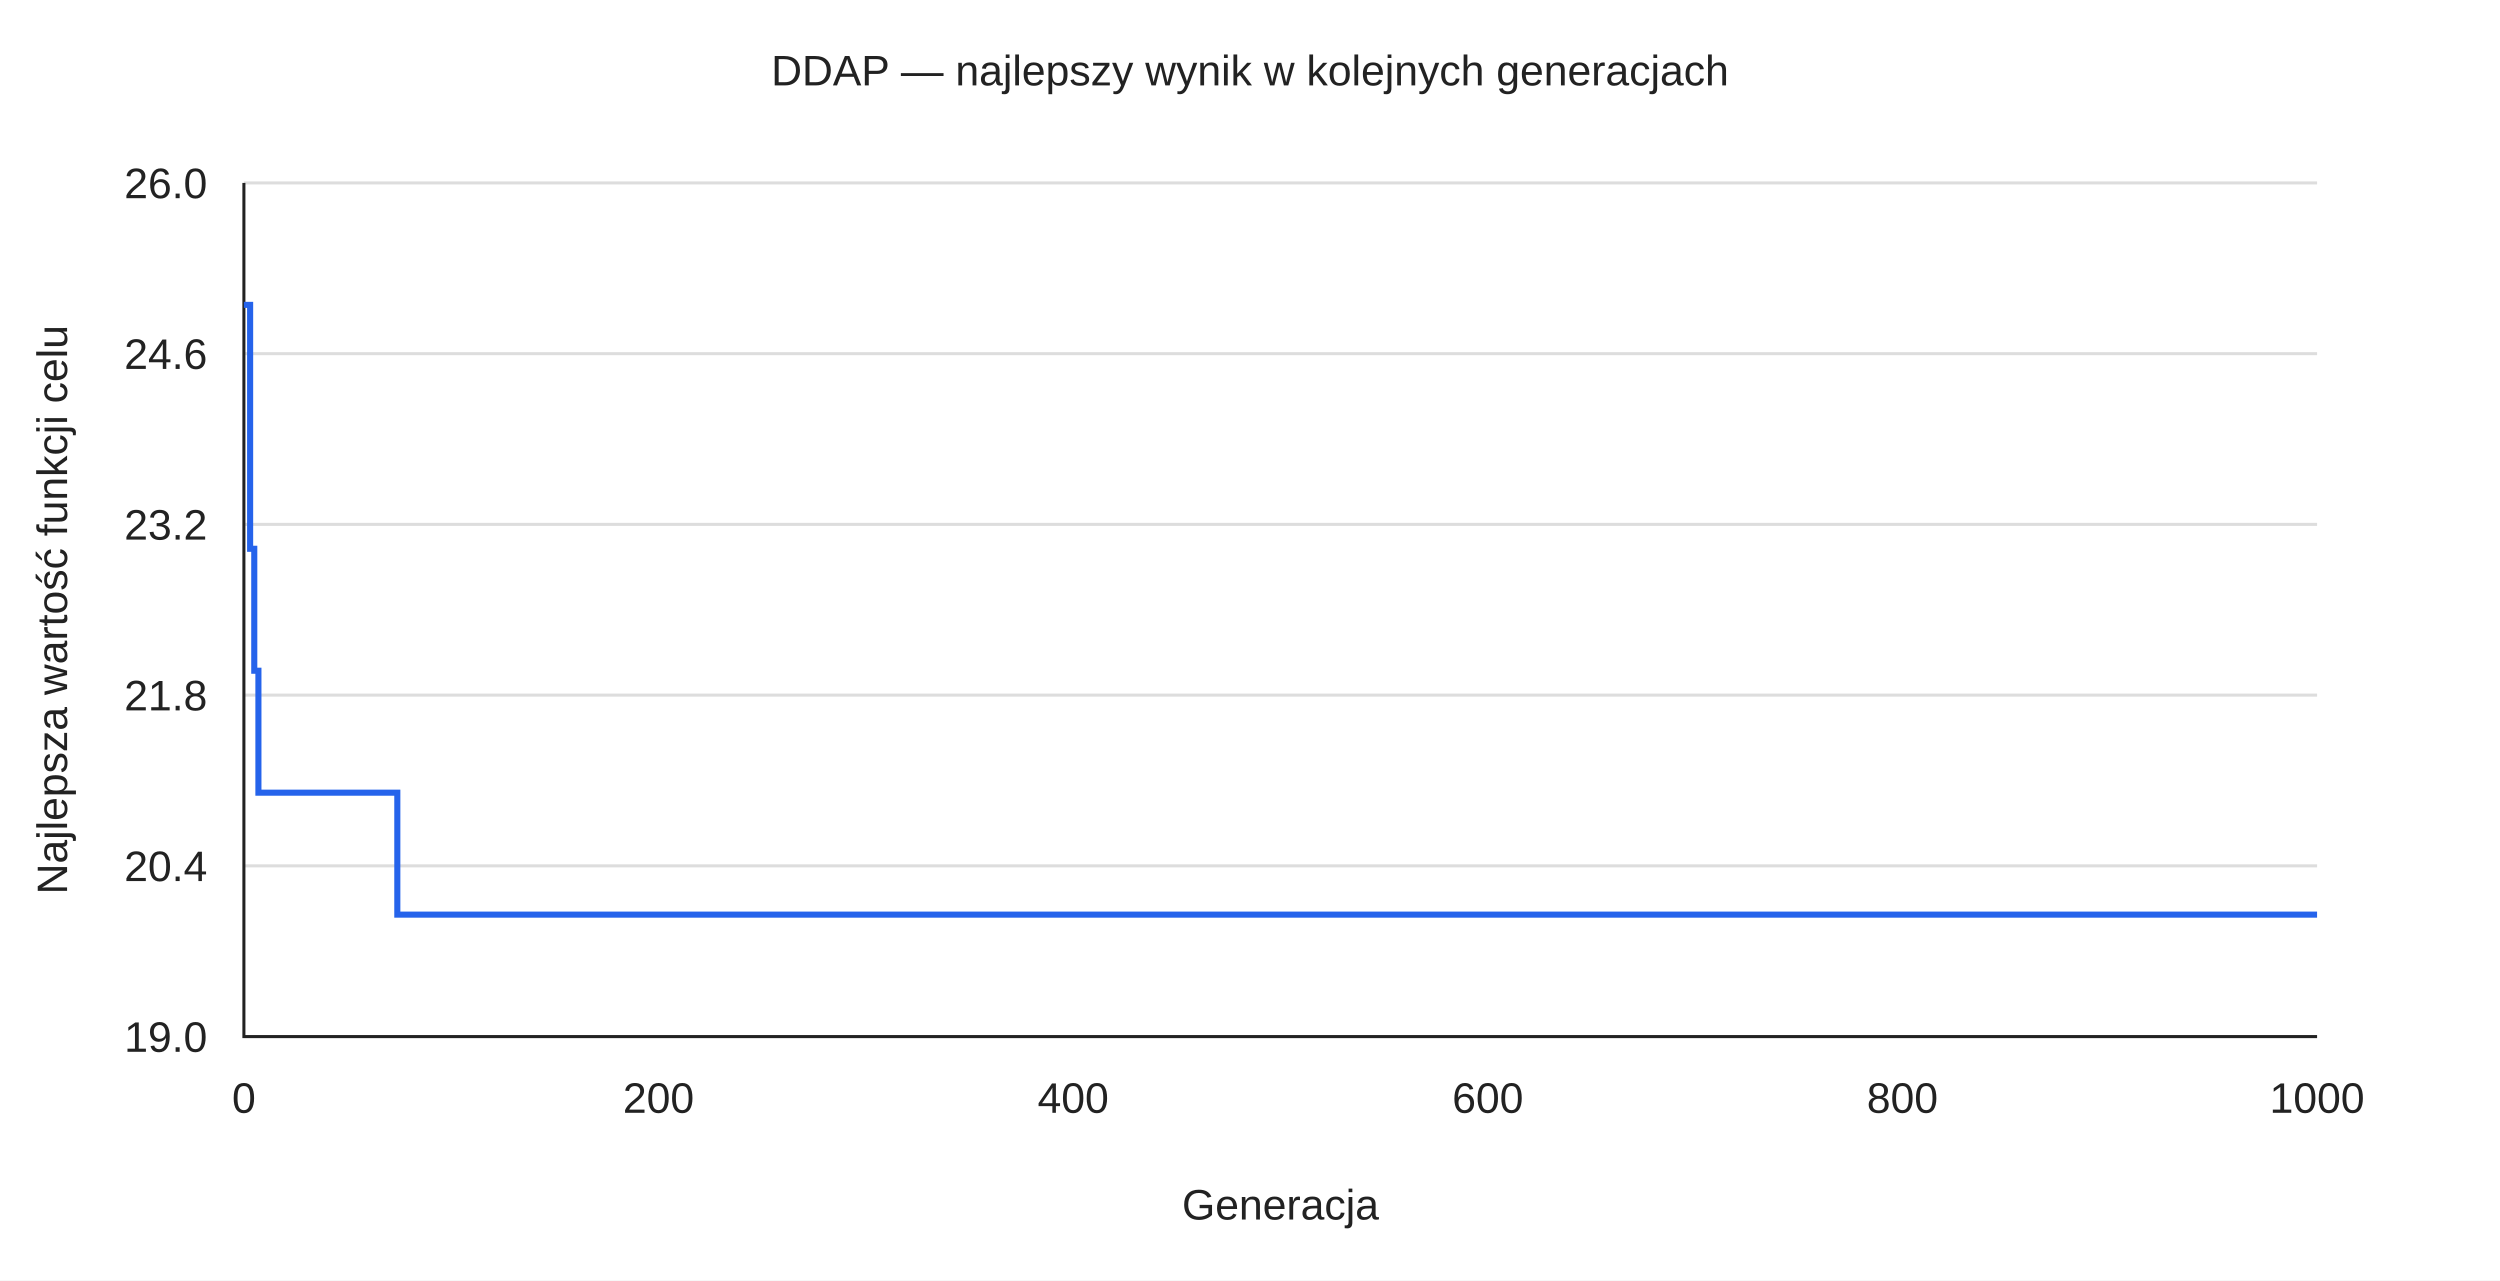
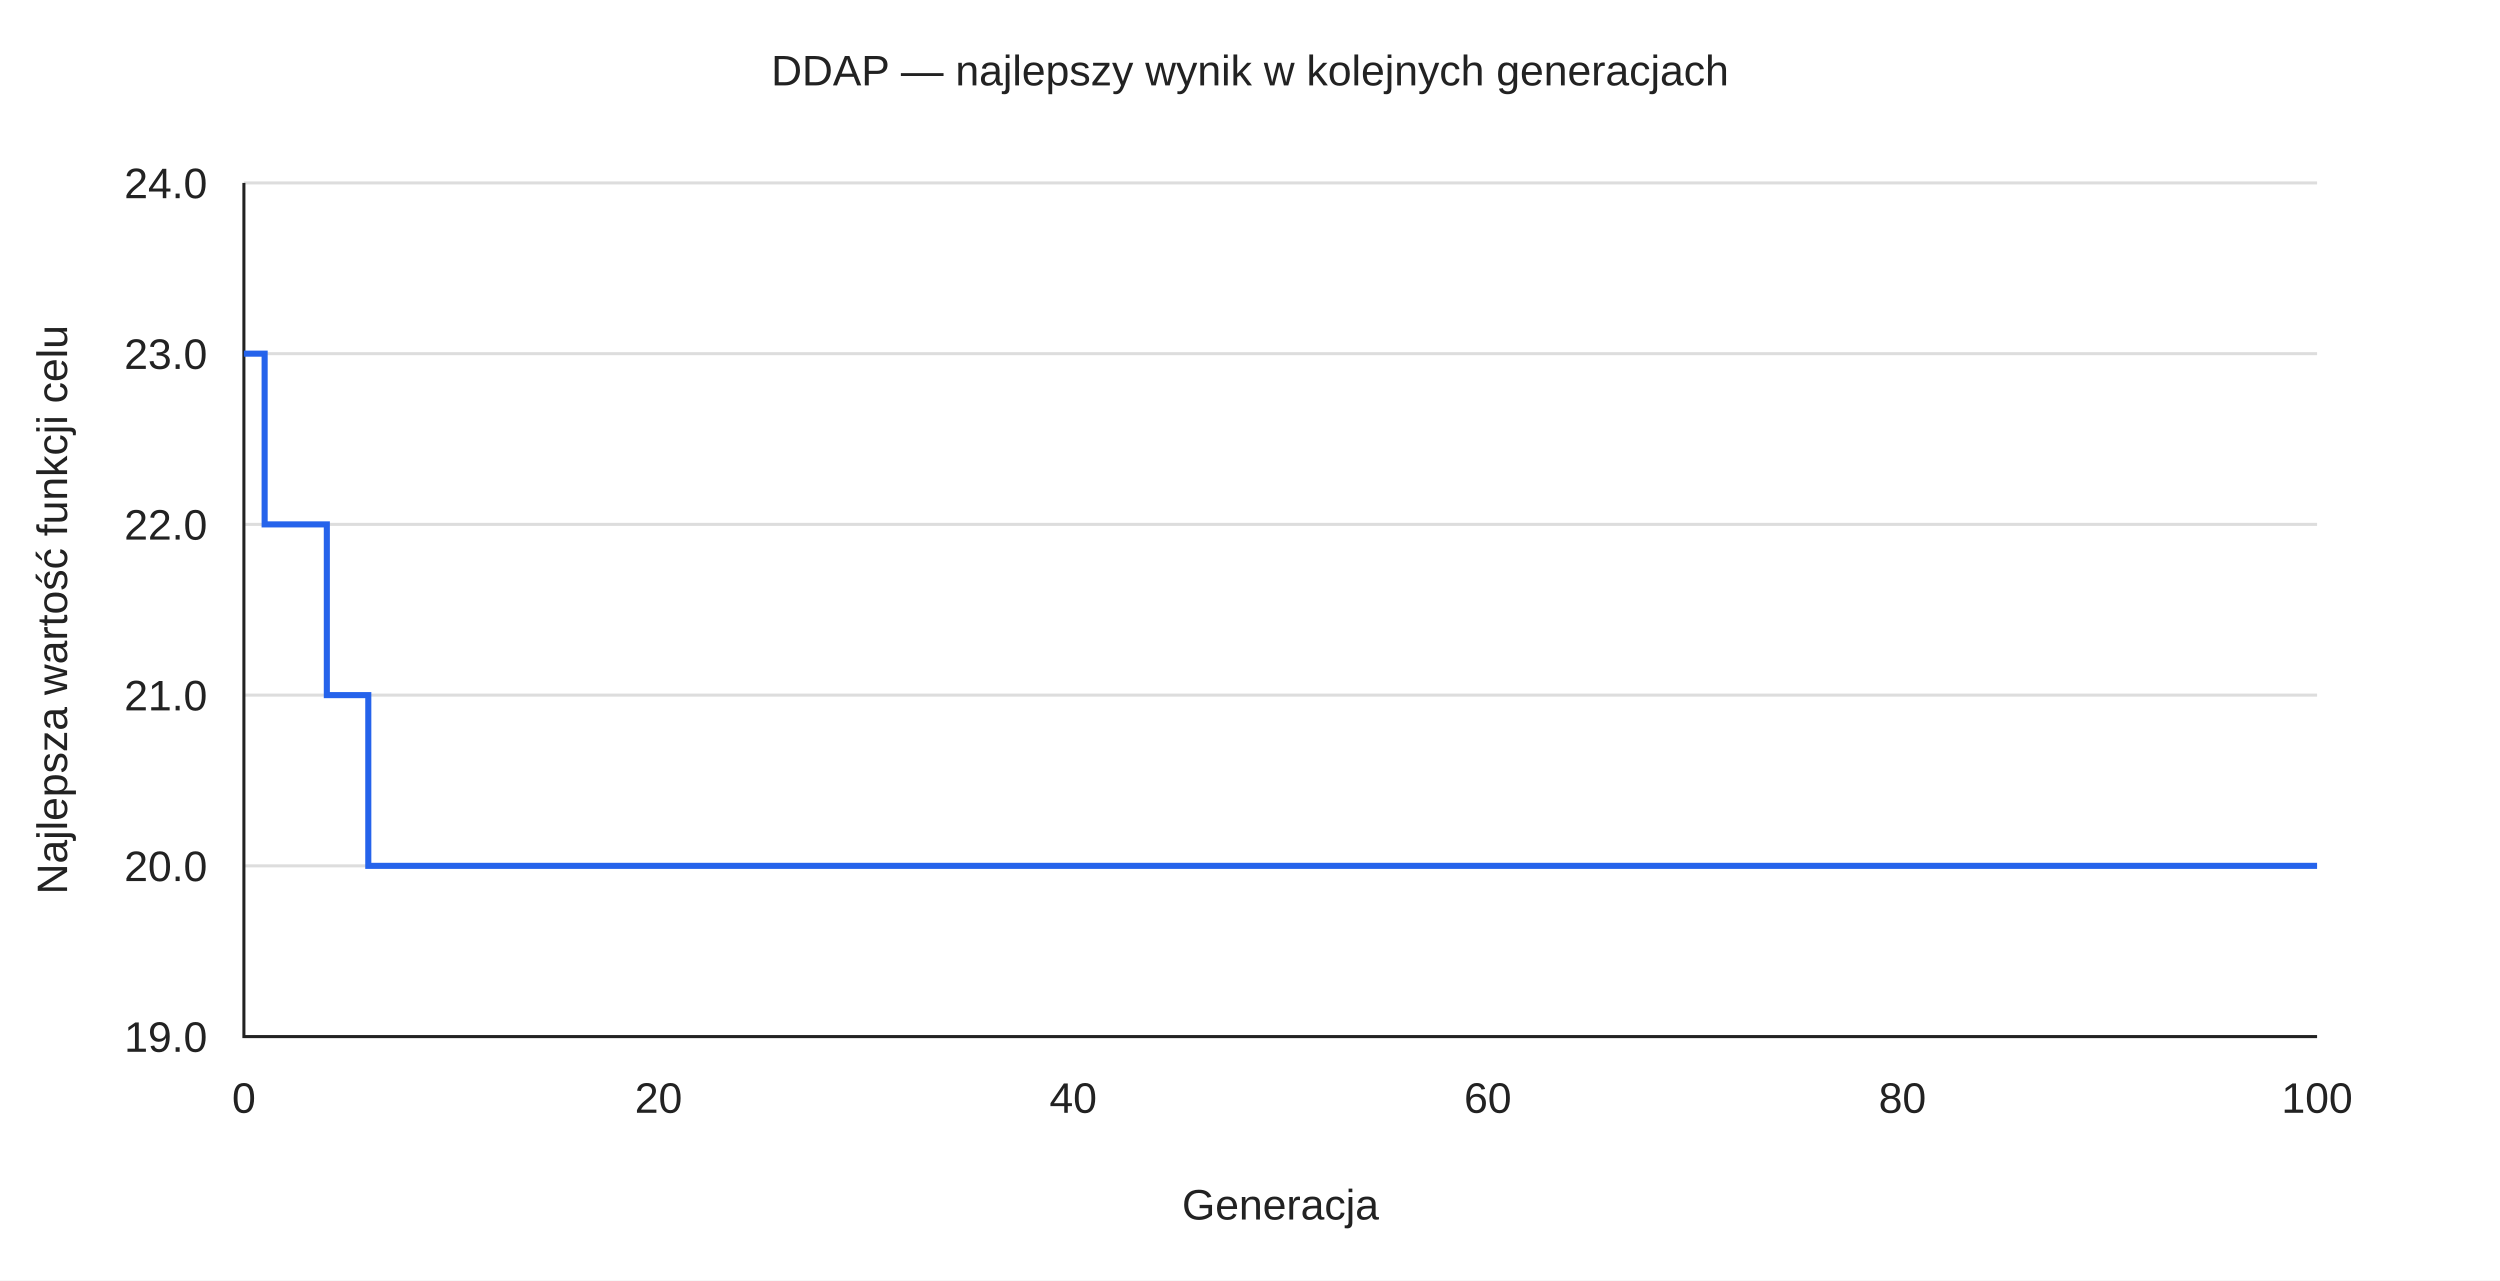
<svg xmlns="http://www.w3.org/2000/svg" width="820" height="420" viewBox="0 0 820 420">
  <rect width="820" height="420" fill="white" />
  <g font-family="Arial" font-size="14" fill="#222">
    <text x="410" y="28" text-anchor="middle">DDAP — najlepszy wynik w kolejnych generacjach</text>
    <line x1="80" y1="340.0" x2="760" y2="340.0" stroke="#ddd" />
    <text x="68" y="345.0" text-anchor="end">19.0</text>
    <text x="80.0" y="365" text-anchor="middle">0</text>
-     <line x1="80" y1="284" x2="760" y2="284" stroke="#ddd" />
-     <text x="68" y="289" text-anchor="end">20.4</text>
-     <text x="216.0" y="365" text-anchor="middle">200</text>
-     <line x1="80" y1="228" x2="760" y2="228" stroke="#ddd" />
-     <text x="68" y="233" text-anchor="end">21.8</text>
-     <text x="352.0" y="365" text-anchor="middle">400</text>
-     <line x1="80" y1="172" x2="760" y2="172" stroke="#ddd" />
-     <text x="68" y="177" text-anchor="end">23.2</text>
-     <text x="488.0" y="365" text-anchor="middle">600</text>
-     <line x1="80" y1="116" x2="760" y2="116" stroke="#ddd" />
-     <text x="68" y="121" text-anchor="end">24.6</text>
-     <text x="624.0" y="365" text-anchor="middle">800</text>
+     <line x1="80" y1="284.0" x2="760" y2="284.0" stroke="#ddd" />
+     <text x="68" y="289.0" text-anchor="end">20.0</text>
+     <text x="216.0" y="365" text-anchor="middle">20</text>
+     <line x1="80" y1="228.0" x2="760" y2="228.0" stroke="#ddd" />
+     <text x="68" y="233.0" text-anchor="end">21.0</text>
+     <text x="352.0" y="365" text-anchor="middle">40</text>
+     <line x1="80" y1="172.0" x2="760" y2="172.0" stroke="#ddd" />
+     <text x="68" y="177.0" text-anchor="end">22.0</text>
+     <text x="488.0" y="365" text-anchor="middle">60</text>
+     <line x1="80" y1="116.0" x2="760" y2="116.0" stroke="#ddd" />
+     <text x="68" y="121.0" text-anchor="end">23.0</text>
+     <text x="624.0" y="365" text-anchor="middle">80</text>
    <line x1="80" y1="60.0" x2="760" y2="60.0" stroke="#ddd" />
-     <text x="68" y="65.0" text-anchor="end">26.0</text>
-     <text x="760.0" y="365" text-anchor="middle">1000</text>
+     <text x="68" y="65.0" text-anchor="end">24.0</text>
+     <text x="760.0" y="365" text-anchor="middle">100</text>
    <path d="M80 60 V340 H760" fill="none" stroke="#222" />
-     <polyline points="80.00,100.00 80.68,100.00 80.68,100.00 81.36,100.00 81.36,100.00 82.04,100.00 82.04,180.00 82.72,180.00 82.72,180.00 83.40,180.00 83.40,220.00 84.08,220.00 84.08,220.00 84.76,220.00 84.76,260.00 85.44,260.00 85.44,260.00 86.12,260.00 86.12,260.00 86.80,260.00 86.80,260.00 87.48,260.00 87.48,260.00 88.16,260.00 88.16,260.00 88.84,260.00 88.84,260.00 89.52,260.00 89.52,260.00 90.20,260.00 90.20,260.00 90.88,260.00 90.88,260.00 91.56,260.00 91.56,260.00 92.24,260.00 92.24,260.00 92.92,260.00 92.92,260.00 93.60,260.00 93.60,260.00 94.28,260.00 94.28,260.00 94.96,260.00 94.96,260.00 95.64,260.00 95.64,260.00 96.32,260.00 96.32,260.00 97.00,260.00 97.00,260.00 97.68,260.00 97.68,260.00 98.36,260.00 98.36,260.00 99.04,260.00 99.04,260.00 99.72,260.00 99.72,260.00 100.40,260.00 100.40,260.00 101.08,260.00 101.08,260.00 101.76,260.00 101.76,260.00 102.44,260.00 102.44,260.00 103.12,260.00 103.12,260.00 103.80,260.00 103.80,260.00 104.48,260.00 104.48,260.00 105.16,260.00 105.16,260.00 105.84,260.00 105.84,260.00 106.52,260.00 106.52,260.00 107.20,260.00 107.20,260.00 107.88,260.00 107.88,260.00 108.56,260.00 108.56,260.00 109.24,260.00 109.24,260.00 109.92,260.00 109.92,260.00 110.60,260.00 110.60,260.00 111.28,260.00 111.28,260.00 111.96,260.00 111.96,260.00 112.64,260.00 112.64,260.00 113.32,260.00 113.32,260.00 114.00,260.00 114.00,260.00 114.68,260.00 114.68,260.00 115.36,260.00 115.36,260.00 116.04,260.00 116.04,260.00 116.72,260.00 116.72,260.00 117.40,260.00 117.40,260.00 118.08,260.00 118.08,260.00 118.76,260.00 118.76,260.00 119.44,260.00 119.44,260.00 120.12,260.00 120.12,260.00 120.80,260.00 120.80,260.00 121.48,260.00 121.48,260.00 122.16,260.00 122.16,260.00 122.84,260.00 122.84,260.00 123.52,260.00 123.52,260.00 124.20,260.00 124.20,260.00 124.88,260.00 124.88,260.00 125.56,260.00 125.56,260.00 126.24,260.00 126.24,260.00 126.92,260.00 126.92,260.00 127.60,260.00 127.60,260.00 128.28,260.00 128.28,260.00 128.96,260.00 128.96,260.00 129.64,260.00 129.64,260.00 130.32,260.00 130.32,300.00 131.00,300.00 131.00,300.00 131.68,300.00 131.68,300.00 132.36,300.00 132.36,300.00 133.04,300.00 133.04,300.00 133.72,300.00 133.72,300.00 134.40,300.00 134.40,300.00 135.08,300.00 135.08,300.00 135.76,300.00 135.76,300.00 136.44,300.00 136.44,300.00 137.12,300.00 137.12,300.00 137.80,300.00 137.80,300.00 138.48,300.00 138.48,300.00 139.16,300.00 139.16,300.00 139.84,300.00 139.84,300.00 140.52,300.00 140.52,300.00 141.20,300.00 141.20,300.00 141.88,300.00 141.88,300.00 142.56,300.00 142.56,300.00 143.24,300.00 143.24,300.00 143.92,300.00 143.92,300.00 144.60,300.00 144.60,300.00 145.28,300.00 145.28,300.00 145.96,300.00 145.96,300.00 146.64,300.00 146.64,300.00 147.32,300.00 147.32,300.00 148.00,300.00 148.00,300.00 148.68,300.00 148.68,300.00 149.36,300.00 149.36,300.00 150.04,300.00 150.04,300.00 150.72,300.00 150.72,300.00 151.40,300.00 151.40,300.00 152.08,300.00 152.08,300.00 152.76,300.00 152.76,300.00 153.44,300.00 153.44,300.00 154.12,300.00 154.12,300.00 154.80,300.00 154.80,300.00 155.48,300.00 155.48,300.00 156.16,300.00 156.16,300.00 156.84,300.00 156.84,300.00 157.52,300.00 157.52,300.00 158.20,300.00 158.20,300.00 158.88,300.00 158.88,300.00 159.56,300.00 159.56,300.00 160.24,300.00 160.24,300.00 160.92,300.00 160.92,300.00 161.60,300.00 161.60,300.00 162.28,300.00 162.28,300.00 162.96,300.00 162.96,300.00 163.64,300.00 163.64,300.00 164.32,300.00 164.32,300.00 165.00,300.00 165.00,300.00 165.68,300.00 165.68,300.00 166.36,300.00 166.36,300.00 167.04,300.00 167.04,300.00 167.72,300.00 167.72,300.00 168.40,300.00 168.40,300.00 169.08,300.00 169.08,300.00 169.76,300.00 169.76,300.00 170.44,300.00 170.44,300.00 171.12,300.00 171.12,300.00 171.80,300.00 171.80,300.00 172.48,300.00 172.48,300.00 173.16,300.00 173.16,300.00 173.84,300.00 173.84,300.00 174.52,300.00 174.52,300.00 175.20,300.00 175.20,300.00 175.88,300.00 175.88,300.00 176.56,300.00 176.56,300.00 177.24,300.00 177.24,300.00 177.92,300.00 177.92,300.00 178.60,300.00 178.60,300.00 179.28,300.00 179.28,300.00 179.96,300.00 179.96,300.00 180.64,300.00 180.64,300.00 181.32,300.00 181.32,300.00 182.00,300.00 182.00,300.00 182.68,300.00 182.68,300.00 183.36,300.00 183.36,300.00 184.04,300.00 184.04,300.00 184.72,300.00 184.72,300.00 185.40,300.00 185.40,300.00 186.08,300.00 186.08,300.00 186.76,300.00 186.76,300.00 187.44,300.00 187.44,300.00 188.12,300.00 188.12,300.00 188.80,300.00 188.80,300.00 189.48,300.00 189.48,300.00 190.16,300.00 190.16,300.00 190.84,300.00 190.84,300.00 191.52,300.00 191.52,300.00 192.20,300.00 192.20,300.00 192.88,300.00 192.88,300.00 193.56,300.00 193.56,300.00 194.24,300.00 194.24,300.00 194.92,300.00 194.92,300.00 195.60,300.00 195.60,300.00 196.28,300.00 196.28,300.00 196.96,300.00 196.96,300.00 197.64,300.00 197.64,300.00 198.32,300.00 198.32,300.00 199.00,300.00 199.00,300.00 199.68,300.00 199.68,300.00 200.36,300.00 200.36,300.00 201.04,300.00 201.04,300.00 201.72,300.00 201.72,300.00 202.40,300.00 202.40,300.00 203.08,300.00 203.08,300.00 203.76,300.00 203.76,300.00 204.44,300.00 204.44,300.00 205.12,300.00 205.12,300.00 205.80,300.00 205.80,300.00 206.48,300.00 206.48,300.00 207.16,300.00 207.16,300.00 207.84,300.00 207.84,300.00 208.52,300.00 208.52,300.00 209.20,300.00 209.20,300.00 209.88,300.00 209.88,300.00 210.56,300.00 210.56,300.00 211.24,300.00 211.24,300.00 211.92,300.00 211.92,300.00 212.60,300.00 212.60,300.00 213.28,300.00 213.28,300.00 213.96,300.00 213.96,300.00 214.64,300.00 214.64,300.00 215.32,300.00 215.32,300.00 216.00,300.00 216.00,300.00 216.68,300.00 216.68,300.00 217.36,300.00 217.36,300.00 218.04,300.00 218.04,300.00 218.72,300.00 218.72,300.00 219.40,300.00 219.40,300.00 220.08,300.00 220.08,300.00 220.76,300.00 220.76,300.00 221.44,300.00 221.44,300.00 222.12,300.00 222.12,300.00 222.80,300.00 222.80,300.00 223.48,300.00 223.48,300.00 224.16,300.00 224.16,300.00 224.84,300.00 224.84,300.00 225.52,300.00 225.52,300.00 226.20,300.00 226.20,300.00 226.88,300.00 226.88,300.00 227.56,300.00 227.56,300.00 228.24,300.00 228.24,300.00 228.92,300.00 228.92,300.00 229.60,300.00 229.60,300.00 230.28,300.00 230.28,300.00 230.96,300.00 230.96,300.00 231.64,300.00 231.64,300.00 232.32,300.00 232.32,300.00 233.00,300.00 233.00,300.00 233.68,300.00 233.68,300.00 234.36,300.00 234.36,300.00 235.04,300.00 235.04,300.00 235.72,300.00 235.72,300.00 236.40,300.00 236.40,300.00 237.08,300.00 237.08,300.00 237.76,300.00 237.76,300.00 238.44,300.00 238.44,300.00 239.12,300.00 239.12,300.00 239.80,300.00 239.80,300.00 240.48,300.00 240.48,300.00 241.16,300.00 241.16,300.00 241.84,300.00 241.84,300.00 242.52,300.00 242.52,300.00 243.20,300.00 243.20,300.00 243.88,300.00 243.88,300.00 244.56,300.00 244.56,300.00 245.24,300.00 245.24,300.00 245.92,300.00 245.92,300.00 246.60,300.00 246.60,300.00 247.28,300.00 247.28,300.00 247.96,300.00 247.96,300.00 248.64,300.00 248.64,300.00 249.32,300.00 249.32,300.00 250.00,300.00 250.00,300.00 250.68,300.00 250.68,300.00 251.36,300.00 251.36,300.00 252.04,300.00 252.04,300.00 252.72,300.00 252.72,300.00 253.40,300.00 253.40,300.00 254.08,300.00 254.08,300.00 254.76,300.00 254.76,300.00 255.44,300.00 255.44,300.00 256.12,300.00 256.12,300.00 256.80,300.00 256.80,300.00 257.48,300.00 257.48,300.00 258.16,300.00 258.16,300.00 258.84,300.00 258.84,300.00 259.52,300.00 259.52,300.00 260.20,300.00 260.20,300.00 260.88,300.00 260.88,300.00 261.56,300.00 261.56,300.00 262.24,300.00 262.24,300.00 262.92,300.00 262.92,300.00 263.60,300.00 263.60,300.00 264.28,300.00 264.28,300.00 264.96,300.00 264.96,300.00 265.64,300.00 265.64,300.00 266.32,300.00 266.32,300.00 267.00,300.00 267.00,300.00 267.68,300.00 267.68,300.00 268.36,300.00 268.36,300.00 269.04,300.00 269.04,300.00 269.72,300.00 269.72,300.00 270.40,300.00 270.40,300.00 271.08,300.00 271.08,300.00 271.76,300.00 271.76,300.00 272.44,300.00 272.44,300.00 273.12,300.00 273.12,300.00 273.80,300.00 273.80,300.00 274.48,300.00 274.48,300.00 275.16,300.00 275.16,300.00 275.84,300.00 275.84,300.00 276.52,300.00 276.52,300.00 277.20,300.00 277.20,300.00 277.88,300.00 277.88,300.00 278.56,300.00 278.56,300.00 279.24,300.00 279.24,300.00 279.92,300.00 279.92,300.00 280.60,300.00 280.60,300.00 281.28,300.00 281.28,300.00 281.96,300.00 281.96,300.00 282.64,300.00 282.64,300.00 283.32,300.00 283.32,300.00 284.00,300.00 284.00,300.00 284.68,300.00 284.68,300.00 285.36,300.00 285.36,300.00 286.04,300.00 286.04,300.00 286.72,300.00 286.72,300.00 287.40,300.00 287.40,300.00 288.08,300.00 288.08,300.00 288.76,300.00 288.76,300.00 289.44,300.00 289.44,300.00 290.12,300.00 290.12,300.00 290.80,300.00 290.80,300.00 291.48,300.00 291.48,300.00 292.16,300.00 292.16,300.00 292.84,300.00 292.84,300.00 293.52,300.00 293.52,300.00 294.20,300.00 294.20,300.00 294.88,300.00 294.88,300.00 295.56,300.00 295.56,300.00 296.24,300.00 296.24,300.00 296.92,300.00 296.92,300.00 297.60,300.00 297.60,300.00 298.28,300.00 298.28,300.00 298.96,300.00 298.96,300.00 299.64,300.00 299.64,300.00 300.32,300.00 300.32,300.00 301.00,300.00 301.00,300.00 301.68,300.00 301.68,300.00 302.36,300.00 302.36,300.00 303.04,300.00 303.04,300.00 303.72,300.00 303.72,300.00 304.40,300.00 304.40,300.00 305.08,300.00 305.08,300.00 305.76,300.00 305.76,300.00 306.44,300.00 306.44,300.00 307.12,300.00 307.12,300.00 307.80,300.00 307.80,300.00 308.48,300.00 308.48,300.00 309.16,300.00 309.16,300.00 309.84,300.00 309.84,300.00 310.52,300.00 310.52,300.00 311.20,300.00 311.20,300.00 311.88,300.00 311.88,300.00 312.56,300.00 312.56,300.00 313.24,300.00 313.24,300.00 313.92,300.00 313.92,300.00 314.60,300.00 314.60,300.00 315.28,300.00 315.28,300.00 315.96,300.00 315.96,300.00 316.64,300.00 316.64,300.00 317.32,300.00 317.32,300.00 318.00,300.00 318.00,300.00 318.68,300.00 318.68,300.00 319.36,300.00 319.36,300.00 320.04,300.00 320.04,300.00 320.72,300.00 320.72,300.00 321.40,300.00 321.40,300.00 322.08,300.00 322.08,300.00 322.76,300.00 322.76,300.00 323.44,300.00 323.44,300.00 324.12,300.00 324.12,300.00 324.80,300.00 324.80,300.00 325.48,300.00 325.48,300.00 326.16,300.00 326.16,300.00 326.84,300.00 326.84,300.00 327.52,300.00 327.52,300.00 328.20,300.00 328.20,300.00 328.88,300.00 328.88,300.00 329.56,300.00 329.56,300.00 330.24,300.00 330.24,300.00 330.92,300.00 330.92,300.00 331.60,300.00 331.60,300.00 332.28,300.00 332.28,300.00 332.96,300.00 332.96,300.00 333.64,300.00 333.64,300.00 334.32,300.00 334.32,300.00 335.00,300.00 335.00,300.00 335.68,300.00 335.68,300.00 336.36,300.00 336.36,300.00 337.04,300.00 337.04,300.00 337.72,300.00 337.72,300.00 338.40,300.00 338.40,300.00 339.08,300.00 339.08,300.00 339.76,300.00 339.76,300.00 340.44,300.00 340.44,300.00 341.12,300.00 341.12,300.00 341.80,300.00 341.80,300.00 342.48,300.00 342.48,300.00 343.16,300.00 343.16,300.00 343.84,300.00 343.84,300.00 344.52,300.00 344.52,300.00 345.20,300.00 345.20,300.00 345.88,300.00 345.88,300.00 346.56,300.00 346.56,300.00 347.24,300.00 347.24,300.00 347.92,300.00 347.92,300.00 348.60,300.00 348.60,300.00 349.28,300.00 349.28,300.00 349.96,300.00 349.96,300.00 350.64,300.00 350.64,300.00 351.32,300.00 351.32,300.00 352.00,300.00 352.00,300.00 352.68,300.00 352.68,300.00 353.36,300.00 353.36,300.00 354.04,300.00 354.04,300.00 354.72,300.00 354.72,300.00 355.40,300.00 355.40,300.00 356.08,300.00 356.08,300.00 356.76,300.00 356.76,300.00 357.44,300.00 357.44,300.00 358.12,300.00 358.12,300.00 358.80,300.00 358.80,300.00 359.48,300.00 359.48,300.00 360.16,300.00 360.16,300.00 360.84,300.00 360.84,300.00 361.52,300.00 361.52,300.00 362.20,300.00 362.20,300.00 362.88,300.00 362.88,300.00 363.56,300.00 363.56,300.00 364.24,300.00 364.24,300.00 364.92,300.00 364.92,300.00 365.60,300.00 365.60,300.00 366.28,300.00 366.28,300.00 366.96,300.00 366.96,300.00 367.64,300.00 367.64,300.00 368.32,300.00 368.32,300.00 369.00,300.00 369.00,300.00 369.68,300.00 369.68,300.00 370.36,300.00 370.36,300.00 371.04,300.00 371.04,300.00 371.72,300.00 371.72,300.00 372.40,300.00 372.40,300.00 373.08,300.00 373.08,300.00 373.76,300.00 373.76,300.00 374.44,300.00 374.44,300.00 375.12,300.00 375.12,300.00 375.80,300.00 375.80,300.00 376.48,300.00 376.48,300.00 377.16,300.00 377.16,300.00 377.84,300.00 377.84,300.00 378.52,300.00 378.52,300.00 379.20,300.00 379.20,300.00 379.88,300.00 379.88,300.00 380.56,300.00 380.56,300.00 381.24,300.00 381.24,300.00 381.92,300.00 381.92,300.00 382.60,300.00 382.60,300.00 383.28,300.00 383.28,300.00 383.96,300.00 383.96,300.00 384.64,300.00 384.64,300.00 385.32,300.00 385.32,300.00 386.00,300.00 386.00,300.00 386.68,300.00 386.68,300.00 387.36,300.00 387.36,300.00 388.04,300.00 388.04,300.00 388.72,300.00 388.72,300.00 389.40,300.00 389.40,300.00 390.08,300.00 390.08,300.00 390.76,300.00 390.76,300.00 391.44,300.00 391.44,300.00 392.12,300.00 392.12,300.00 392.80,300.00 392.80,300.00 393.48,300.00 393.48,300.00 394.16,300.00 394.16,300.00 394.84,300.00 394.84,300.00 395.52,300.00 395.52,300.00 396.20,300.00 396.20,300.00 396.88,300.00 396.88,300.00 397.56,300.00 397.56,300.00 398.24,300.00 398.24,300.00 398.92,300.00 398.92,300.00 399.60,300.00 399.60,300.00 400.28,300.00 400.28,300.00 400.96,300.00 400.96,300.00 401.64,300.00 401.64,300.00 402.32,300.00 402.32,300.00 403.00,300.00 403.00,300.00 403.68,300.00 403.68,300.00 404.36,300.00 404.36,300.00 405.04,300.00 405.04,300.00 405.72,300.00 405.72,300.00 406.40,300.00 406.40,300.00 407.08,300.00 407.08,300.00 407.76,300.00 407.76,300.00 408.44,300.00 408.44,300.00 409.12,300.00 409.12,300.00 409.80,300.00 409.80,300.00 410.48,300.00 410.48,300.00 411.16,300.00 411.16,300.00 411.84,300.00 411.84,300.00 412.52,300.00 412.52,300.00 413.20,300.00 413.20,300.00 413.88,300.00 413.88,300.00 414.56,300.00 414.56,300.00 415.24,300.00 415.24,300.00 415.92,300.00 415.92,300.00 416.60,300.00 416.60,300.00 417.28,300.00 417.28,300.00 417.96,300.00 417.96,300.00 418.64,300.00 418.64,300.00 419.32,300.00 419.32,300.00 420.00,300.00 420.00,300.00 420.68,300.00 420.68,300.00 421.36,300.00 421.36,300.00 422.04,300.00 422.04,300.00 422.72,300.00 422.72,300.00 423.40,300.00 423.40,300.00 424.08,300.00 424.08,300.00 424.76,300.00 424.76,300.00 425.44,300.00 425.44,300.00 426.12,300.00 426.12,300.00 426.80,300.00 426.80,300.00 427.48,300.00 427.48,300.00 428.16,300.00 428.16,300.00 428.84,300.00 428.84,300.00 429.52,300.00 429.52,300.00 430.20,300.00 430.20,300.00 430.88,300.00 430.88,300.00 431.56,300.00 431.56,300.00 432.24,300.00 432.24,300.00 432.92,300.00 432.92,300.00 433.60,300.00 433.60,300.00 434.28,300.00 434.28,300.00 434.96,300.00 434.96,300.00 435.64,300.00 435.64,300.00 436.32,300.00 436.32,300.00 437.00,300.00 437.00,300.00 437.68,300.00 437.68,300.00 438.36,300.00 438.36,300.00 439.04,300.00 439.04,300.00 439.72,300.00 439.72,300.00 440.40,300.00 440.40,300.00 441.08,300.00 441.08,300.00 441.76,300.00 441.76,300.00 442.44,300.00 442.44,300.00 443.12,300.00 443.12,300.00 443.80,300.00 443.80,300.00 444.48,300.00 444.48,300.00 445.16,300.00 445.16,300.00 445.84,300.00 445.84,300.00 446.52,300.00 446.52,300.00 447.20,300.00 447.20,300.00 447.88,300.00 447.88,300.00 448.56,300.00 448.56,300.00 449.24,300.00 449.24,300.00 449.92,300.00 449.92,300.00 450.60,300.00 450.60,300.00 451.28,300.00 451.28,300.00 451.96,300.00 451.96,300.00 452.64,300.00 452.64,300.00 453.32,300.00 453.32,300.00 454.00,300.00 454.00,300.00 454.68,300.00 454.68,300.00 455.36,300.00 455.36,300.00 456.04,300.00 456.04,300.00 456.72,300.00 456.72,300.00 457.40,300.00 457.40,300.00 458.08,300.00 458.08,300.00 458.76,300.00 458.76,300.00 459.44,300.00 459.44,300.00 460.12,300.00 460.12,300.00 460.80,300.00 460.80,300.00 461.48,300.00 461.48,300.00 462.16,300.00 462.16,300.00 462.84,300.00 462.84,300.00 463.52,300.00 463.52,300.00 464.20,300.00 464.20,300.00 464.88,300.00 464.88,300.00 465.56,300.00 465.56,300.00 466.24,300.00 466.24,300.00 466.92,300.00 466.92,300.00 467.60,300.00 467.60,300.00 468.28,300.00 468.28,300.00 468.96,300.00 468.96,300.00 469.64,300.00 469.64,300.00 470.32,300.00 470.32,300.00 471.00,300.00 471.00,300.00 471.68,300.00 471.68,300.00 472.36,300.00 472.36,300.00 473.04,300.00 473.04,300.00 473.72,300.00 473.72,300.00 474.40,300.00 474.40,300.00 475.08,300.00 475.08,300.00 475.76,300.00 475.76,300.00 476.44,300.00 476.44,300.00 477.12,300.00 477.12,300.00 477.80,300.00 477.80,300.00 478.48,300.00 478.48,300.00 479.16,300.00 479.16,300.00 479.84,300.00 479.84,300.00 480.52,300.00 480.52,300.00 481.20,300.00 481.20,300.00 481.88,300.00 481.88,300.00 482.56,300.00 482.56,300.00 483.24,300.00 483.24,300.00 483.92,300.00 483.92,300.00 484.60,300.00 484.60,300.00 485.28,300.00 485.28,300.00 485.96,300.00 485.96,300.00 486.64,300.00 486.64,300.00 487.32,300.00 487.32,300.00 488.00,300.00 488.00,300.00 488.68,300.00 488.68,300.00 489.36,300.00 489.36,300.00 490.04,300.00 490.04,300.00 490.72,300.00 490.72,300.00 491.40,300.00 491.40,300.00 492.08,300.00 492.08,300.00 492.76,300.00 492.76,300.00 493.44,300.00 493.44,300.00 494.12,300.00 494.12,300.00 494.80,300.00 494.80,300.00 495.48,300.00 495.48,300.00 496.16,300.00 496.16,300.00 496.84,300.00 496.84,300.00 497.52,300.00 497.52,300.00 498.20,300.00 498.20,300.00 498.88,300.00 498.88,300.00 499.56,300.00 499.56,300.00 500.24,300.00 500.24,300.00 500.92,300.00 500.92,300.00 501.60,300.00 501.60,300.00 502.28,300.00 502.28,300.00 502.96,300.00 502.96,300.00 503.64,300.00 503.64,300.00 504.32,300.00 504.32,300.00 505.00,300.00 505.00,300.00 505.68,300.00 505.68,300.00 506.36,300.00 506.36,300.00 507.04,300.00 507.04,300.00 507.72,300.00 507.72,300.00 508.40,300.00 508.40,300.00 509.08,300.00 509.08,300.00 509.76,300.00 509.76,300.00 510.44,300.00 510.44,300.00 511.12,300.00 511.12,300.00 511.80,300.00 511.80,300.00 512.48,300.00 512.48,300.00 513.16,300.00 513.16,300.00 513.84,300.00 513.84,300.00 514.52,300.00 514.52,300.00 515.20,300.00 515.20,300.00 515.88,300.00 515.88,300.00 516.56,300.00 516.56,300.00 517.24,300.00 517.24,300.00 517.92,300.00 517.92,300.00 518.60,300.00 518.60,300.00 519.28,300.00 519.28,300.00 519.96,300.00 519.96,300.00 520.64,300.00 520.64,300.00 521.32,300.00 521.32,300.00 522.00,300.00 522.00,300.00 522.68,300.00 522.68,300.00 523.36,300.00 523.36,300.00 524.04,300.00 524.04,300.00 524.72,300.00 524.72,300.00 525.40,300.00 525.40,300.00 526.08,300.00 526.08,300.00 526.76,300.00 526.76,300.00 527.44,300.00 527.44,300.00 528.12,300.00 528.12,300.00 528.80,300.00 528.80,300.00 529.48,300.00 529.48,300.00 530.16,300.00 530.16,300.00 530.84,300.00 530.84,300.00 531.52,300.00 531.52,300.00 532.20,300.00 532.20,300.00 532.88,300.00 532.88,300.00 533.56,300.00 533.56,300.00 534.24,300.00 534.24,300.00 534.92,300.00 534.92,300.00 535.60,300.00 535.60,300.00 536.28,300.00 536.28,300.00 536.96,300.00 536.96,300.00 537.64,300.00 537.64,300.00 538.32,300.00 538.32,300.00 539.00,300.00 539.00,300.00 539.68,300.00 539.68,300.00 540.36,300.00 540.36,300.00 541.04,300.00 541.04,300.00 541.72,300.00 541.72,300.00 542.40,300.00 542.40,300.00 543.08,300.00 543.08,300.00 543.76,300.00 543.76,300.00 544.44,300.00 544.44,300.00 545.12,300.00 545.12,300.00 545.80,300.00 545.80,300.00 546.48,300.00 546.48,300.00 547.16,300.00 547.16,300.00 547.84,300.00 547.84,300.00 548.52,300.00 548.52,300.00 549.20,300.00 549.20,300.00 549.88,300.00 549.88,300.00 550.56,300.00 550.56,300.00 551.24,300.00 551.24,300.00 551.92,300.00 551.92,300.00 552.60,300.00 552.60,300.00 553.28,300.00 553.28,300.00 553.96,300.00 553.96,300.00 554.64,300.00 554.64,300.00 555.32,300.00 555.32,300.00 556.00,300.00 556.00,300.00 556.68,300.00 556.68,300.00 557.36,300.00 557.36,300.00 558.04,300.00 558.04,300.00 558.72,300.00 558.72,300.00 559.40,300.00 559.40,300.00 560.08,300.00 560.08,300.00 560.76,300.00 560.76,300.00 561.44,300.00 561.44,300.00 562.12,300.00 562.12,300.00 562.80,300.00 562.80,300.00 563.48,300.00 563.48,300.00 564.16,300.00 564.16,300.00 564.84,300.00 564.84,300.00 565.52,300.00 565.52,300.00 566.20,300.00 566.20,300.00 566.88,300.00 566.88,300.00 567.56,300.00 567.56,300.00 568.24,300.00 568.24,300.00 568.92,300.00 568.92,300.00 569.60,300.00 569.60,300.00 570.28,300.00 570.28,300.00 570.96,300.00 570.96,300.00 571.64,300.00 571.64,300.00 572.32,300.00 572.32,300.00 573.00,300.00 573.00,300.00 573.68,300.00 573.68,300.00 574.36,300.00 574.36,300.00 575.04,300.00 575.04,300.00 575.72,300.00 575.72,300.00 576.40,300.00 576.40,300.00 577.08,300.00 577.08,300.00 577.76,300.00 577.76,300.00 578.44,300.00 578.44,300.00 579.12,300.00 579.12,300.00 579.80,300.00 579.80,300.00 580.48,300.00 580.48,300.00 581.16,300.00 581.16,300.00 581.84,300.00 581.84,300.00 582.52,300.00 582.52,300.00 583.20,300.00 583.20,300.00 583.88,300.00 583.88,300.00 584.56,300.00 584.56,300.00 585.24,300.00 585.24,300.00 585.92,300.00 585.92,300.00 586.60,300.00 586.60,300.00 587.28,300.00 587.28,300.00 587.96,300.00 587.96,300.00 588.64,300.00 588.64,300.00 589.32,300.00 589.32,300.00 590.00,300.00 590.00,300.00 590.68,300.00 590.68,300.00 591.36,300.00 591.36,300.00 592.04,300.00 592.04,300.00 592.72,300.00 592.72,300.00 593.40,300.00 593.40,300.00 594.08,300.00 594.08,300.00 594.76,300.00 594.76,300.00 595.44,300.00 595.44,300.00 596.12,300.00 596.12,300.00 596.80,300.00 596.80,300.00 597.48,300.00 597.48,300.00 598.16,300.00 598.16,300.00 598.84,300.00 598.84,300.00 599.52,300.00 599.52,300.00 600.20,300.00 600.20,300.00 600.88,300.00 600.88,300.00 601.56,300.00 601.56,300.00 602.24,300.00 602.24,300.00 602.92,300.00 602.92,300.00 603.60,300.00 603.60,300.00 604.28,300.00 604.28,300.00 604.96,300.00 604.96,300.00 605.64,300.00 605.64,300.00 606.32,300.00 606.32,300.00 607.00,300.00 607.00,300.00 607.68,300.00 607.68,300.00 608.36,300.00 608.36,300.00 609.04,300.00 609.04,300.00 609.72,300.00 609.72,300.00 610.40,300.00 610.40,300.00 611.08,300.00 611.08,300.00 611.76,300.00 611.76,300.00 612.44,300.00 612.44,300.00 613.12,300.00 613.12,300.00 613.80,300.00 613.80,300.00 614.48,300.00 614.48,300.00 615.16,300.00 615.16,300.00 615.84,300.00 615.84,300.00 616.52,300.00 616.52,300.00 617.20,300.00 617.20,300.00 617.88,300.00 617.88,300.00 618.56,300.00 618.56,300.00 619.24,300.00 619.24,300.00 619.92,300.00 619.92,300.00 620.60,300.00 620.60,300.00 621.28,300.00 621.28,300.00 621.96,300.00 621.96,300.00 622.64,300.00 622.64,300.00 623.32,300.00 623.32,300.00 624.00,300.00 624.00,300.00 624.68,300.00 624.68,300.00 625.36,300.00 625.36,300.00 626.04,300.00 626.04,300.00 626.72,300.00 626.72,300.00 627.40,300.00 627.40,300.00 628.08,300.00 628.08,300.00 628.76,300.00 628.76,300.00 629.44,300.00 629.44,300.00 630.12,300.00 630.12,300.00 630.80,300.00 630.80,300.00 631.48,300.00 631.48,300.00 632.16,300.00 632.16,300.00 632.84,300.00 632.84,300.00 633.52,300.00 633.52,300.00 634.20,300.00 634.20,300.00 634.88,300.00 634.88,300.00 635.56,300.00 635.56,300.00 636.24,300.00 636.24,300.00 636.92,300.00 636.92,300.00 637.60,300.00 637.60,300.00 638.28,300.00 638.28,300.00 638.96,300.00 638.96,300.00 639.64,300.00 639.64,300.00 640.32,300.00 640.32,300.00 641.00,300.00 641.00,300.00 641.68,300.00 641.68,300.00 642.36,300.00 642.36,300.00 643.04,300.00 643.04,300.00 643.72,300.00 643.72,300.00 644.40,300.00 644.40,300.00 645.08,300.00 645.08,300.00 645.76,300.00 645.76,300.00 646.44,300.00 646.44,300.00 647.12,300.00 647.12,300.00 647.80,300.00 647.80,300.00 648.48,300.00 648.48,300.00 649.16,300.00 649.16,300.00 649.84,300.00 649.84,300.00 650.52,300.00 650.52,300.00 651.20,300.00 651.20,300.00 651.88,300.00 651.88,300.00 652.56,300.00 652.56,300.00 653.24,300.00 653.24,300.00 653.92,300.00 653.92,300.00 654.60,300.00 654.60,300.00 655.28,300.00 655.28,300.00 655.96,300.00 655.96,300.00 656.64,300.00 656.64,300.00 657.32,300.00 657.32,300.00 658.00,300.00 658.00,300.00 658.68,300.00 658.68,300.00 659.36,300.00 659.36,300.00 660.04,300.00 660.04,300.00 660.72,300.00 660.72,300.00 661.40,300.00 661.40,300.00 662.08,300.00 662.08,300.00 662.76,300.00 662.76,300.00 663.44,300.00 663.44,300.00 664.12,300.00 664.12,300.00 664.80,300.00 664.80,300.00 665.48,300.00 665.48,300.00 666.16,300.00 666.16,300.00 666.84,300.00 666.84,300.00 667.52,300.00 667.52,300.00 668.20,300.00 668.20,300.00 668.88,300.00 668.88,300.00 669.56,300.00 669.56,300.00 670.24,300.00 670.24,300.00 670.92,300.00 670.92,300.00 671.60,300.00 671.60,300.00 672.28,300.00 672.28,300.00 672.96,300.00 672.96,300.00 673.64,300.00 673.64,300.00 674.32,300.00 674.32,300.00 675.00,300.00 675.00,300.00 675.68,300.00 675.68,300.00 676.36,300.00 676.36,300.00 677.04,300.00 677.04,300.00 677.72,300.00 677.72,300.00 678.40,300.00 678.40,300.00 679.08,300.00 679.08,300.00 679.76,300.00 679.76,300.00 680.44,300.00 680.44,300.00 681.12,300.00 681.12,300.00 681.80,300.00 681.80,300.00 682.48,300.00 682.48,300.00 683.16,300.00 683.16,300.00 683.84,300.00 683.84,300.00 684.52,300.00 684.52,300.00 685.20,300.00 685.20,300.00 685.88,300.00 685.88,300.00 686.56,300.00 686.56,300.00 687.24,300.00 687.24,300.00 687.92,300.00 687.92,300.00 688.60,300.00 688.60,300.00 689.28,300.00 689.28,300.00 689.96,300.00 689.96,300.00 690.64,300.00 690.64,300.00 691.32,300.00 691.32,300.00 692.00,300.00 692.00,300.00 692.68,300.00 692.68,300.00 693.36,300.00 693.36,300.00 694.04,300.00 694.04,300.00 694.72,300.00 694.72,300.00 695.40,300.00 695.40,300.00 696.08,300.00 696.08,300.00 696.76,300.00 696.76,300.00 697.44,300.00 697.44,300.00 698.12,300.00 698.12,300.00 698.80,300.00 698.80,300.00 699.48,300.00 699.48,300.00 700.16,300.00 700.16,300.00 700.84,300.00 700.84,300.00 701.52,300.00 701.52,300.00 702.20,300.00 702.20,300.00 702.88,300.00 702.88,300.00 703.56,300.00 703.56,300.00 704.24,300.00 704.24,300.00 704.92,300.00 704.92,300.00 705.60,300.00 705.60,300.00 706.28,300.00 706.28,300.00 706.96,300.00 706.96,300.00 707.64,300.00 707.64,300.00 708.32,300.00 708.32,300.00 709.00,300.00 709.00,300.00 709.68,300.00 709.68,300.00 710.36,300.00 710.36,300.00 711.04,300.00 711.04,300.00 711.72,300.00 711.72,300.00 712.40,300.00 712.40,300.00 713.08,300.00 713.08,300.00 713.76,300.00 713.76,300.00 714.44,300.00 714.44,300.00 715.12,300.00 715.12,300.00 715.80,300.00 715.80,300.00 716.48,300.00 716.48,300.00 717.16,300.00 717.16,300.00 717.84,300.00 717.84,300.00 718.52,300.00 718.52,300.00 719.20,300.00 719.20,300.00 719.88,300.00 719.88,300.00 720.56,300.00 720.56,300.00 721.24,300.00 721.24,300.00 721.92,300.00 721.92,300.00 722.60,300.00 722.60,300.00 723.28,300.00 723.28,300.00 723.96,300.00 723.96,300.00 724.64,300.00 724.64,300.00 725.32,300.00 725.32,300.00 726.00,300.00 726.00,300.00 726.68,300.00 726.68,300.00 727.36,300.00 727.36,300.00 728.04,300.00 728.04,300.00 728.72,300.00 728.72,300.00 729.40,300.00 729.40,300.00 730.08,300.00 730.08,300.00 730.76,300.00 730.76,300.00 731.44,300.00 731.44,300.00 732.12,300.00 732.12,300.00 732.80,300.00 732.80,300.00 733.48,300.00 733.48,300.00 734.16,300.00 734.16,300.00 734.84,300.00 734.84,300.00 735.52,300.00 735.52,300.00 736.20,300.00 736.20,300.00 736.88,300.00 736.88,300.00 737.56,300.00 737.56,300.00 738.24,300.00 738.24,300.00 738.92,300.00 738.92,300.00 739.60,300.00 739.60,300.00 740.28,300.00 740.28,300.00 740.96,300.00 740.96,300.00 741.64,300.00 741.64,300.00 742.32,300.00 742.32,300.00 743.00,300.00 743.00,300.00 743.68,300.00 743.68,300.00 744.36,300.00 744.36,300.00 745.04,300.00 745.04,300.00 745.72,300.00 745.72,300.00 746.40,300.00 746.40,300.00 747.08,300.00 747.08,300.00 747.76,300.00 747.76,300.00 748.44,300.00 748.44,300.00 749.12,300.00 749.12,300.00 749.80,300.00 749.80,300.00 750.48,300.00 750.48,300.00 751.16,300.00 751.16,300.00 751.84,300.00 751.84,300.00 752.52,300.00 752.52,300.00 753.20,300.00 753.20,300.00 753.88,300.00 753.88,300.00 754.56,300.00 754.56,300.00 755.24,300.00 755.24,300.00 755.92,300.00 755.92,300.00 756.60,300.00 756.60,300.00 757.28,300.00 757.28,300.00 757.96,300.00 757.96,300.00 758.64,300.00 758.64,300.00 759.32,300.00 759.32,300.00 760.00,300.00 760.00,300.00" fill="none" stroke="#2563eb" stroke-width="2" />
+     <polyline points="80.00,116.00 86.80,116.00 86.80,172.00 93.60,172.00 93.60,172.00 100.40,172.00 100.40,172.00 107.20,172.00 107.20,228.00 114.00,228.00 114.00,228.00 120.80,228.00 120.80,284.00 127.60,284.00 127.60,284.00 134.40,284.00 134.40,284.00 141.20,284.00 141.20,284.00 148.00,284.00 148.00,284.00 154.80,284.00 154.80,284.00 161.60,284.00 161.60,284.00 168.40,284.00 168.40,284.00 175.20,284.00 175.20,284.00 182.00,284.00 182.00,284.00 188.80,284.00 188.80,284.00 195.60,284.00 195.60,284.00 202.40,284.00 202.40,284.00 209.20,284.00 209.20,284.00 216.00,284.00 216.00,284.00 222.80,284.00 222.80,284.00 229.60,284.00 229.60,284.00 236.40,284.00 236.40,284.00 243.20,284.00 243.20,284.00 250.00,284.00 250.00,284.00 256.80,284.00 256.80,284.00 263.60,284.00 263.60,284.00 270.40,284.00 270.40,284.00 277.20,284.00 277.20,284.00 284.00,284.00 284.00,284.00 290.80,284.00 290.80,284.00 297.60,284.00 297.60,284.00 304.40,284.00 304.40,284.00 311.20,284.00 311.20,284.00 318.00,284.00 318.00,284.00 324.80,284.00 324.80,284.00 331.60,284.00 331.60,284.00 338.40,284.00 338.40,284.00 345.20,284.00 345.20,284.00 352.00,284.00 352.00,284.00 358.80,284.00 358.80,284.00 365.60,284.00 365.60,284.00 372.40,284.00 372.40,284.00 379.20,284.00 379.20,284.00 386.00,284.00 386.00,284.00 392.80,284.00 392.80,284.00 399.60,284.00 399.60,284.00 406.40,284.00 406.40,284.00 413.20,284.00 413.20,284.00 420.00,284.00 420.00,284.00 426.80,284.00 426.80,284.00 433.60,284.00 433.60,284.00 440.40,284.00 440.40,284.00 447.20,284.00 447.20,284.00 454.00,284.00 454.00,284.00 460.80,284.00 460.80,284.00 467.60,284.00 467.60,284.00 474.40,284.00 474.40,284.00 481.20,284.00 481.20,284.00 488.00,284.00 488.00,284.00 494.80,284.00 494.80,284.00 501.60,284.00 501.60,284.00 508.40,284.00 508.40,284.00 515.20,284.00 515.20,284.00 522.00,284.00 522.00,284.00 528.80,284.00 528.80,284.00 535.60,284.00 535.60,284.00 542.40,284.00 542.40,284.00 549.20,284.00 549.20,284.00 556.00,284.00 556.00,284.00 562.80,284.00 562.80,284.00 569.60,284.00 569.60,284.00 576.40,284.00 576.40,284.00 583.20,284.00 583.20,284.00 590.00,284.00 590.00,284.00 596.80,284.00 596.80,284.00 603.60,284.00 603.60,284.00 610.40,284.00 610.40,284.00 617.20,284.00 617.20,284.00 624.00,284.00 624.00,284.00 630.80,284.00 630.80,284.00 637.60,284.00 637.60,284.00 644.40,284.00 644.40,284.00 651.20,284.00 651.20,284.00 658.00,284.00 658.00,284.00 664.80,284.00 664.80,284.00 671.60,284.00 671.60,284.00 678.40,284.00 678.40,284.00 685.20,284.00 685.20,284.00 692.00,284.00 692.00,284.00 698.80,284.00 698.80,284.00 705.60,284.00 705.60,284.00 712.40,284.00 712.40,284.00 719.20,284.00 719.20,284.00 726.00,284.00 726.00,284.00 732.80,284.00 732.80,284.00 739.60,284.00 739.60,284.00 746.40,284.00 746.40,284.00 753.20,284.00 753.20,284.00 760.00,284.00 760.00,284.00" fill="none" stroke="#2563eb" stroke-width="2" />
    <text x="420" y="400" text-anchor="middle">Generacja</text>
    <text transform="translate(22 200) rotate(-90)" text-anchor="middle">Najlepsza wartość funkcji celu</text>
  </g>
</svg>
